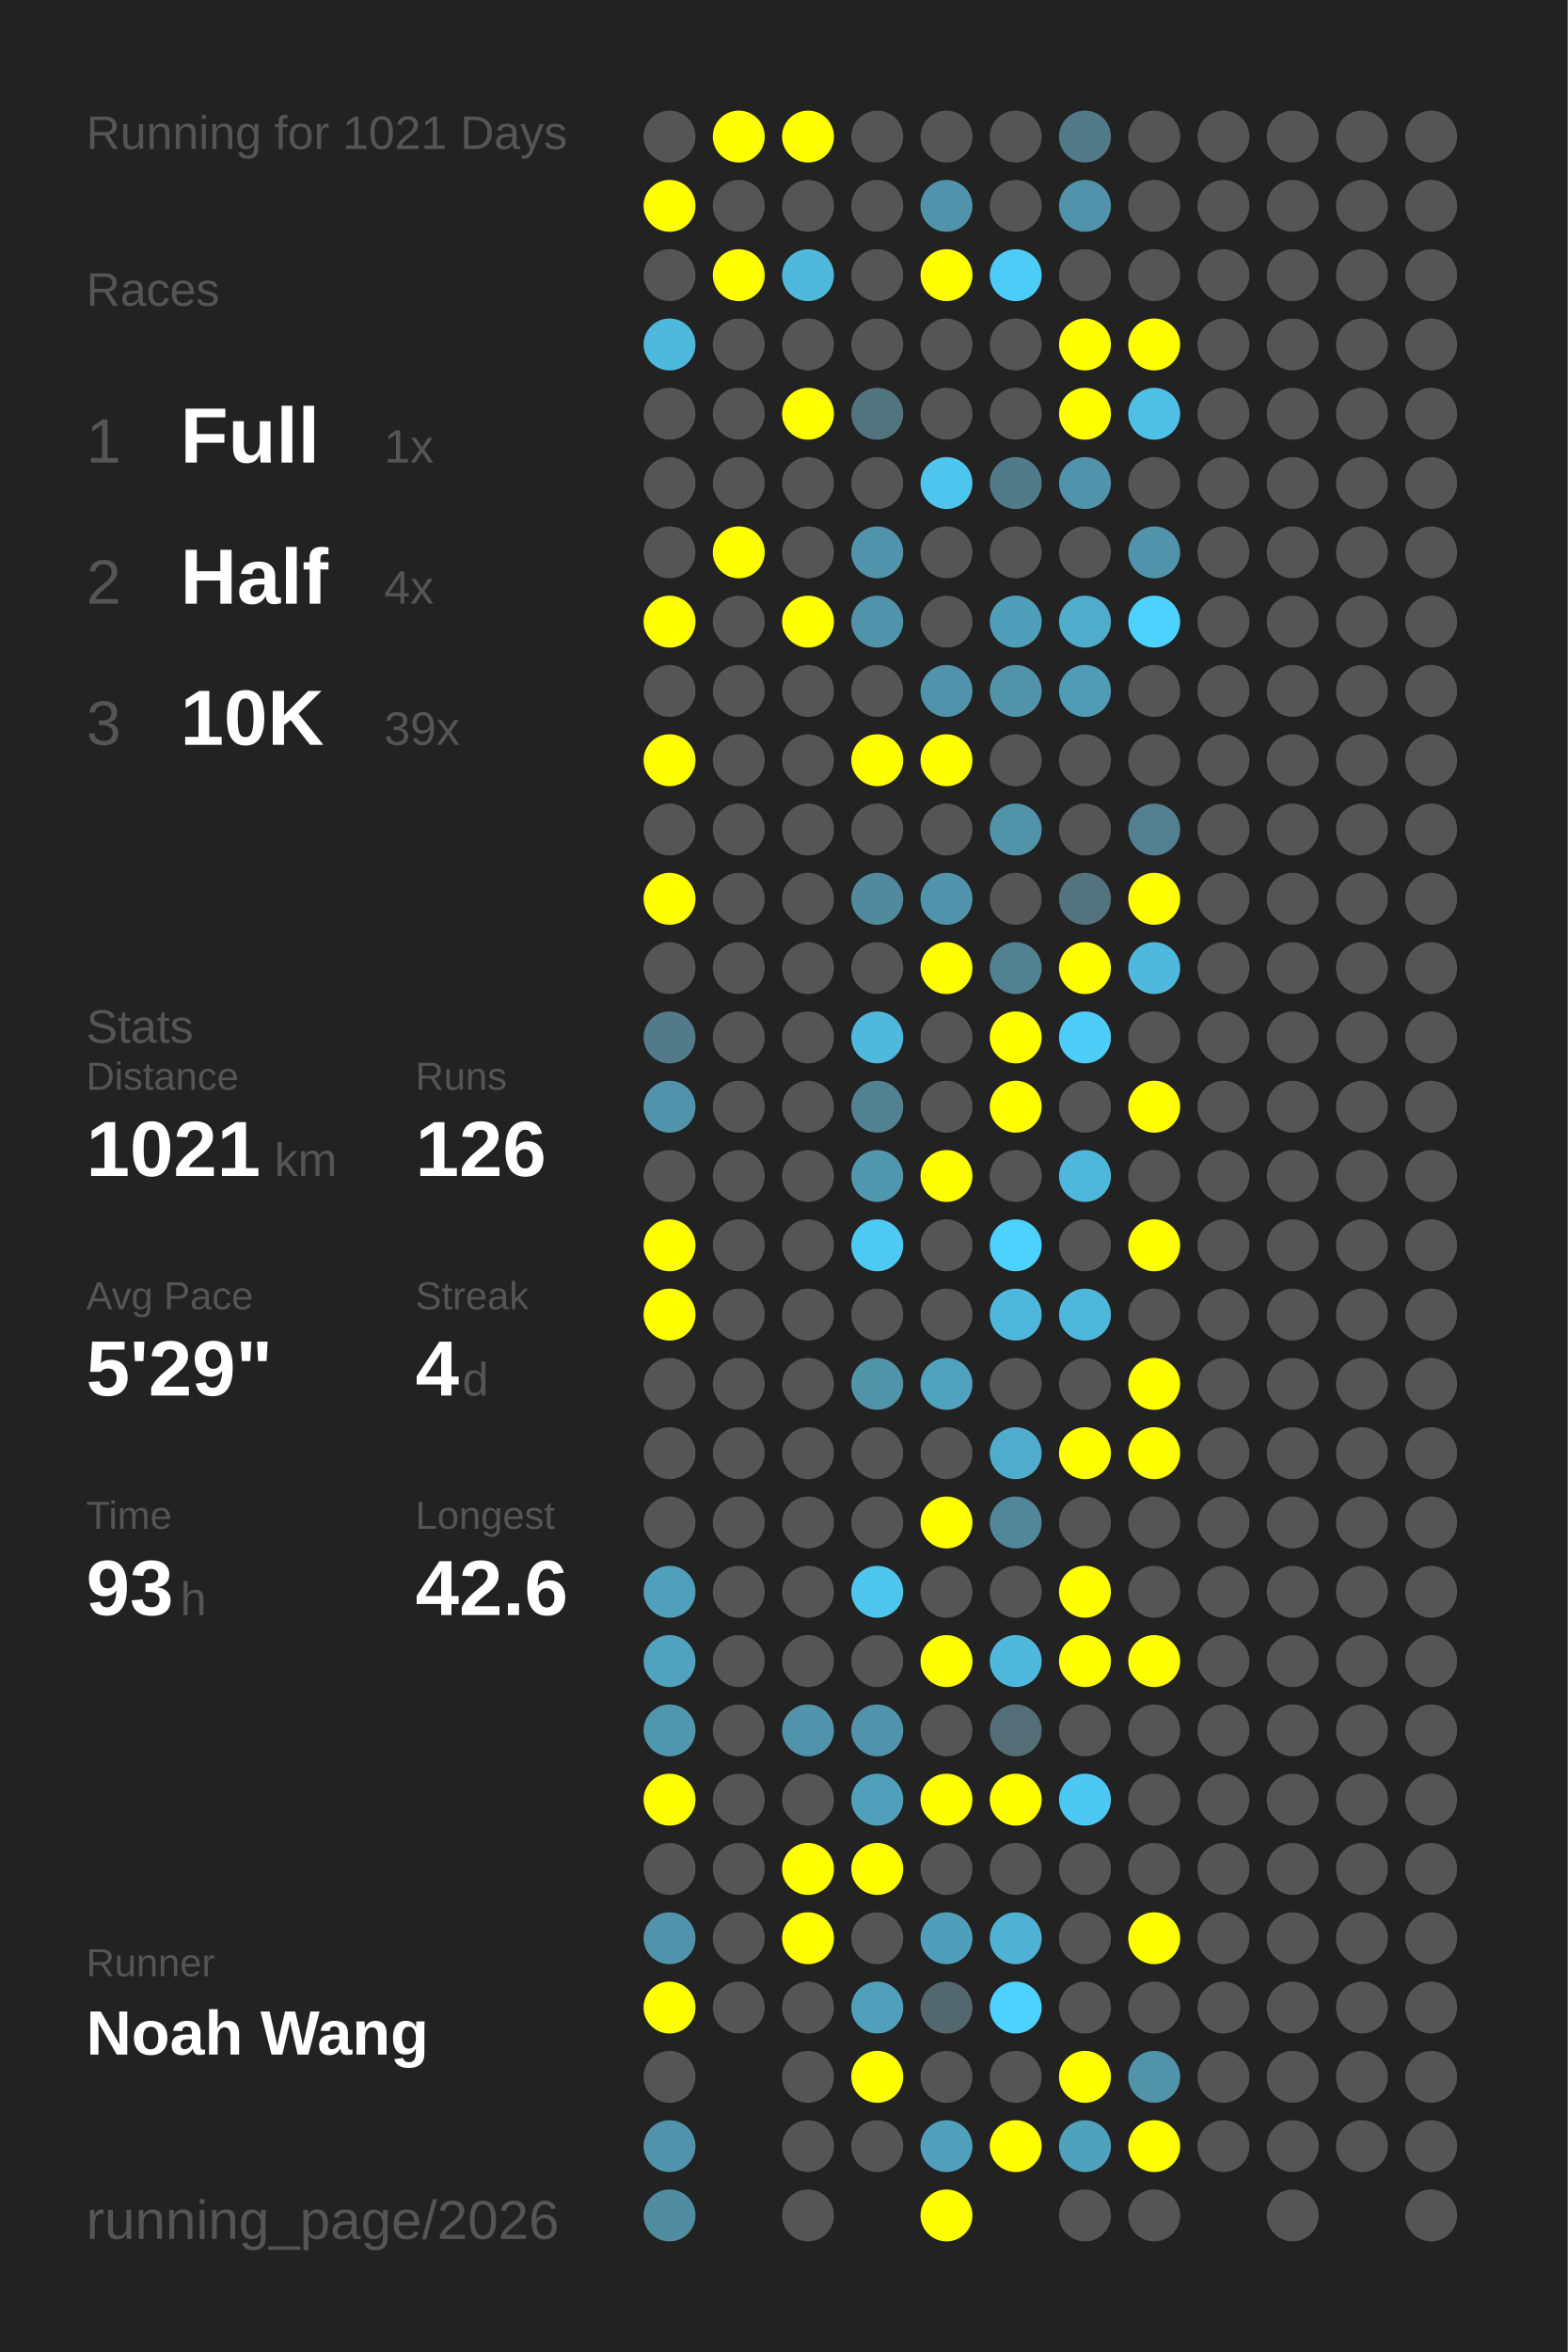
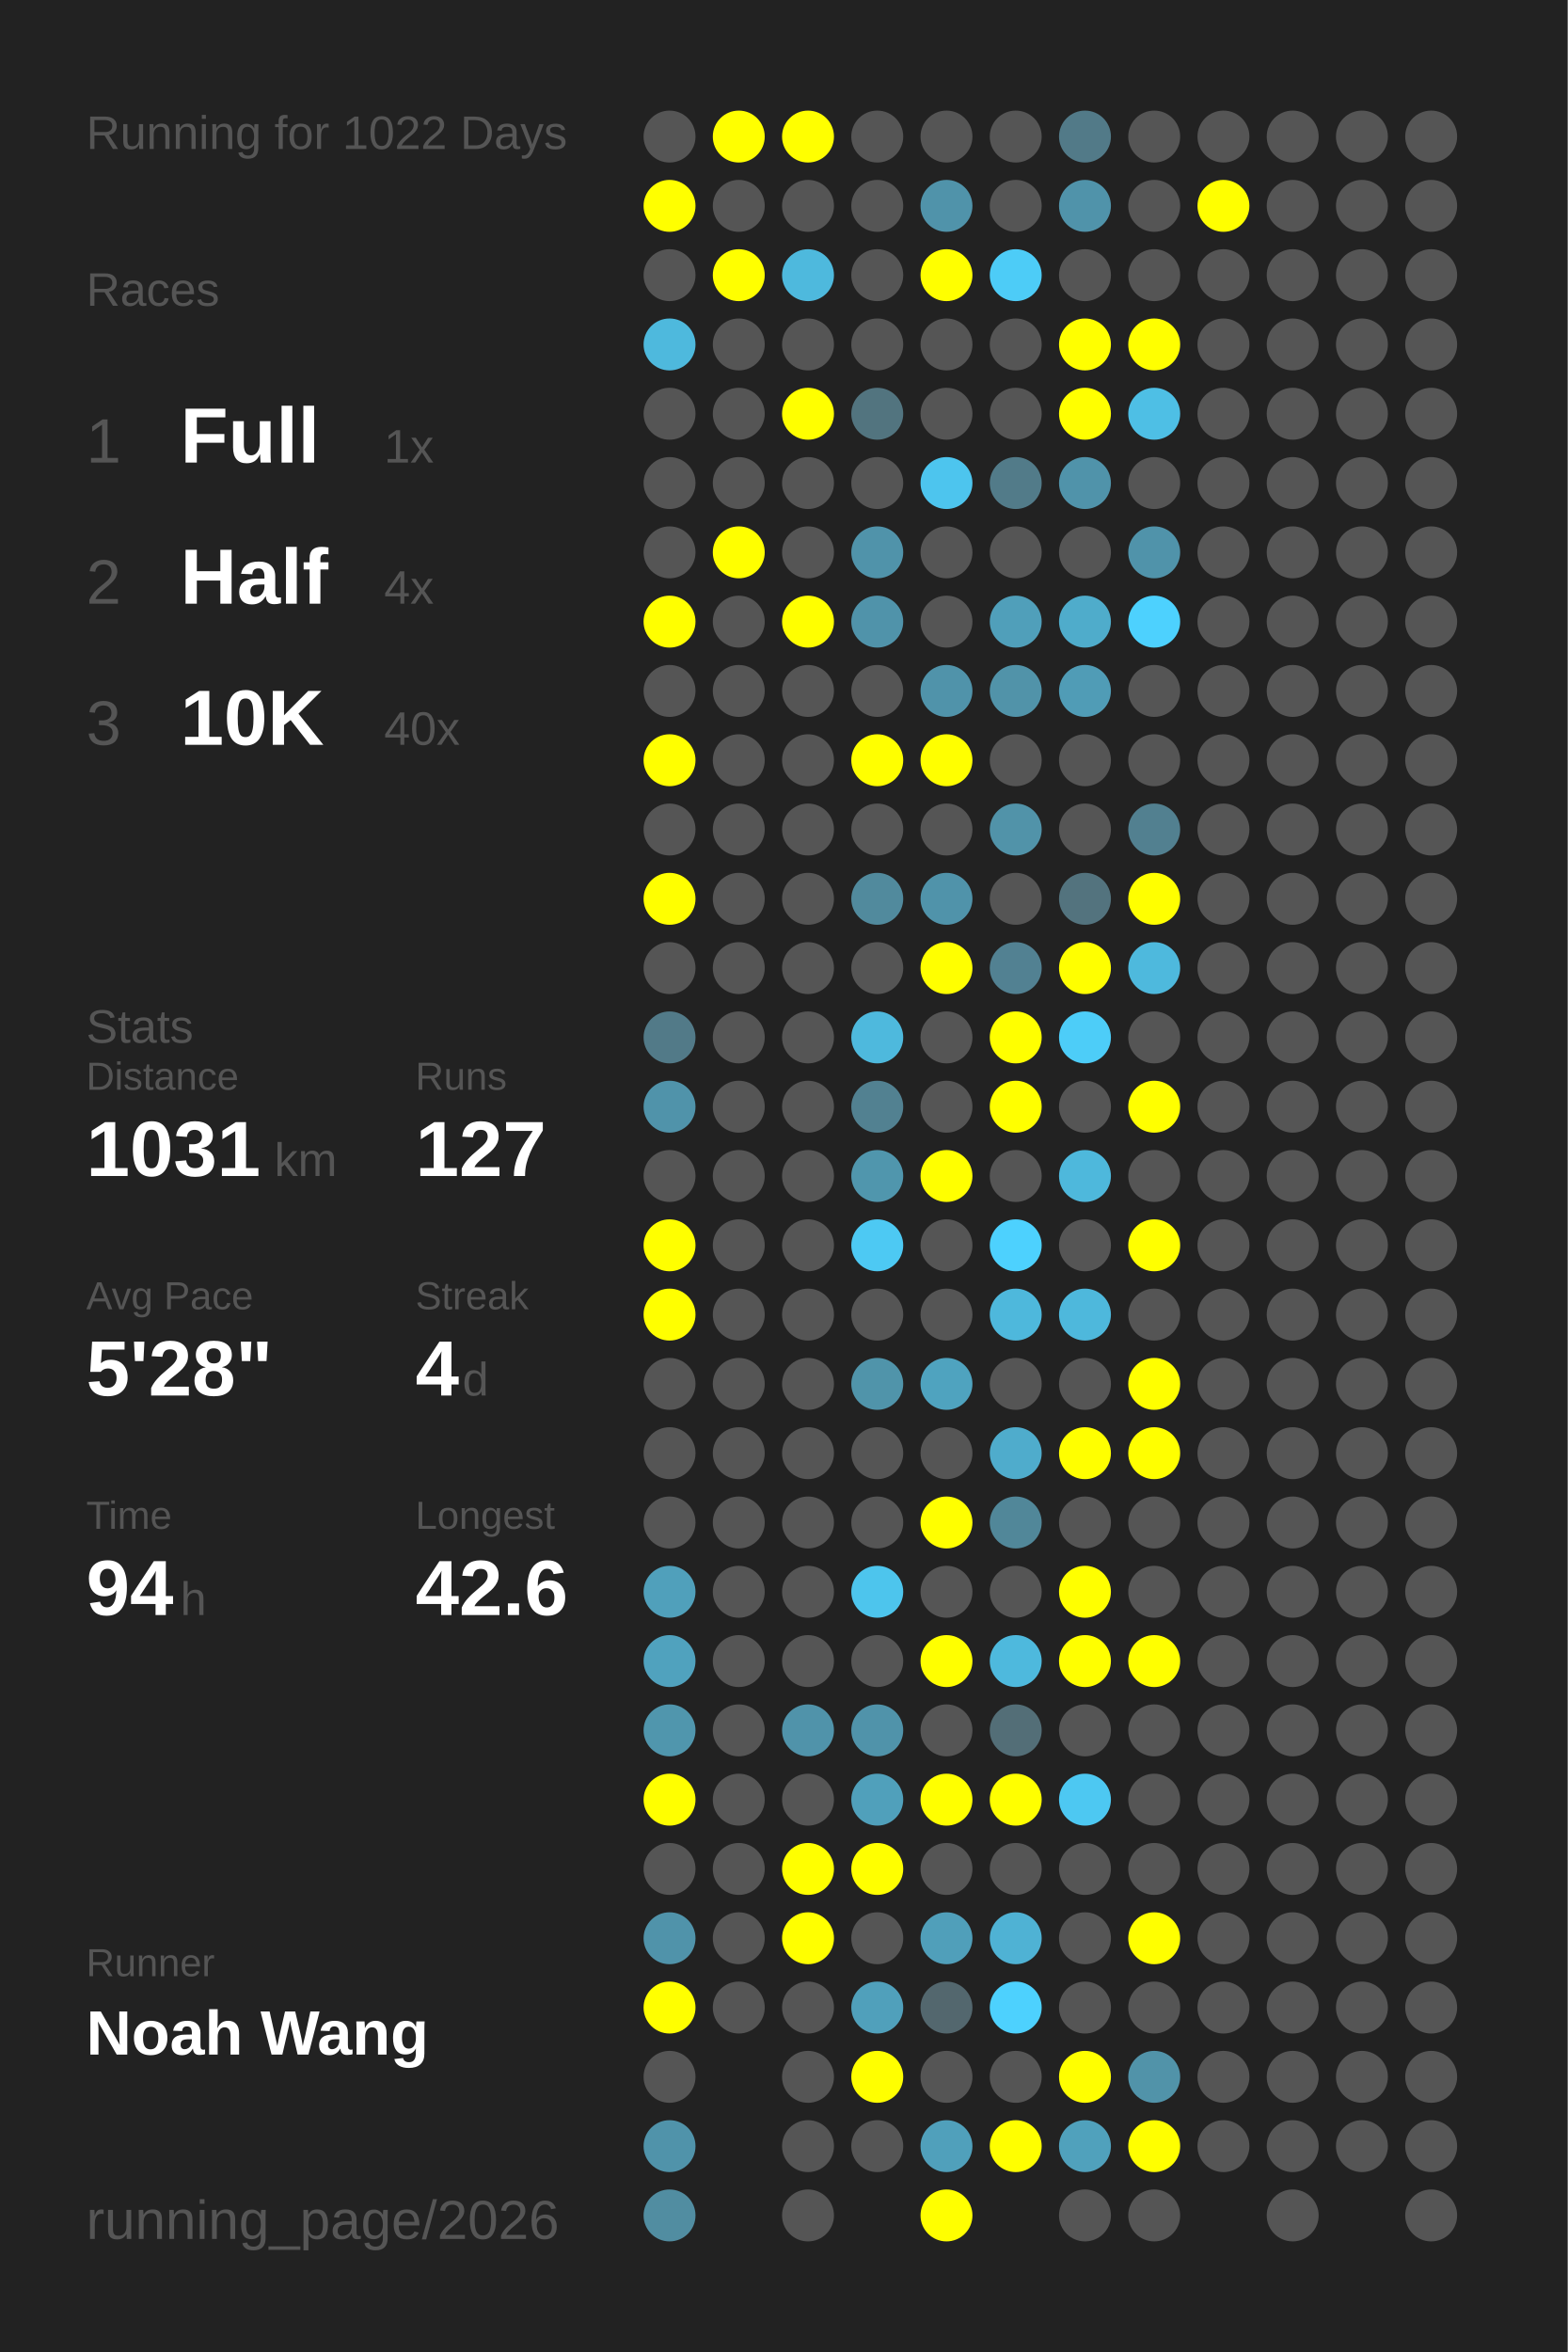
<svg xmlns="http://www.w3.org/2000/svg" baseProfile="full" height="300mm" version="1.1" viewBox="0,0,200,300" width="200mm">
  <defs />
  <rect fill="#222222" height="300" width="200" x="0" y="0" />
-   <text fill="#555555" style="font-size:6px; font-family:Arial;" x="11" y="19">Running for 1021 Days</text>
+   <text fill="#555555" style="font-size:6px; font-family:Arial;" x="11" y="19">Running for 1022 Days</text>
  <text fill="#555555" style="font-size:6px; font-family:Arial;" x="11" y="39">Races</text>
  <text fill="#555555" style="font-size:8px; font-family:Arial;" x="11" y="59">1</text>
  <text fill="#FFFFFF" style="font-size:10px; font-family:Arial; font-weight:bold;" x="23" y="59">Full</text>
  <text fill="#555555" style="font-size:6px; font-family:Arial;" x="49" y="59">1x</text>
  <text fill="#555555" style="font-size:8px; font-family:Arial;" x="11" y="77">2</text>
  <text fill="#FFFFFF" style="font-size:10px; font-family:Arial; font-weight:bold;" x="23" y="77">Half</text>
  <text fill="#555555" style="font-size:6px; font-family:Arial;" x="49" y="77">4x</text>
  <text fill="#555555" style="font-size:8px; font-family:Arial;" x="11" y="95">3</text>
  <text fill="#FFFFFF" style="font-size:10px; font-family:Arial; font-weight:bold;" x="23" y="95">10K</text>
-   <text fill="#555555" style="font-size:6px; font-family:Arial;" x="49" y="95">39x</text>
+   <text fill="#555555" style="font-size:6px; font-family:Arial;" x="49" y="95">40x</text>
  <text fill="#555555" style="font-size:6px; font-family:Arial;" x="11" y="133">Stats</text>
  <text fill="#555555" style="font-size:5px; font-family:Arial;" x="11" y="139">Distance</text>
-   <text fill="#FFFFFF" style="font-size:10px; font-family:Arial; font-weight:bold;" x="11" y="150">1021</text>
+   <text fill="#FFFFFF" style="font-size:10px; font-family:Arial; font-weight:bold;" x="11" y="150">1031</text>
  <text fill="#555555" style="font-size:6px; font-family:Arial;" x="35" y="150">km</text>
  <text fill="#555555" style="font-size:5px; font-family:Arial;" x="53" y="139">Runs</text>
-   <text fill="#FFFFFF" style="font-size:10px; font-family:Arial; font-weight:bold;" x="53" y="150">126</text>
+   <text fill="#FFFFFF" style="font-size:10px; font-family:Arial; font-weight:bold;" x="53" y="150">127</text>
  <text fill="#555555" style="font-size:5px; font-family:Arial;" x="11" y="167">Avg Pace</text>
-   <text fill="#FFFFFF" style="font-size:10px; font-family:Arial; font-weight:bold;" x="11" y="178">5'29"</text>
+   <text fill="#FFFFFF" style="font-size:10px; font-family:Arial; font-weight:bold;" x="11" y="178">5'28"</text>
  <text fill="#555555" style="font-size:5px; font-family:Arial;" x="53" y="167">Streak</text>
  <text fill="#FFFFFF" style="font-size:10px; font-family:Arial; font-weight:bold;" x="53" y="178">4</text>
  <text fill="#555555" style="font-size:6px; font-family:Arial;" x="59" y="178">d</text>
  <text fill="#555555" style="font-size:5px; font-family:Arial;" x="11" y="195">Time</text>
-   <text fill="#FFFFFF" style="font-size:10px; font-family:Arial; font-weight:bold;" x="11" y="206">93</text>
+   <text fill="#FFFFFF" style="font-size:10px; font-family:Arial; font-weight:bold;" x="11" y="206">94</text>
  <text fill="#555555" style="font-size:6px; font-family:Arial;" x="23" y="206">h</text>
  <text fill="#555555" style="font-size:5px; font-family:Arial;" x="53" y="195">Longest</text>
  <text fill="#FFFFFF" style="font-size:10px; font-family:Arial; font-weight:bold;" x="53" y="206">42.6</text>
  <text fill="#555555" style="font-size:5px; font-family:Arial;" x="11" y="252.065">Runner</text>
  <text fill="#FFFFFF" style="font-size:8px; font-family:Arial; font-weight:bold;" x="11" y="262.065">Noah Wang</text>
  <text fill="#555555" style="font-size:7px; font-family:Arial;" x="11" y="285.581">running_page/2026</text>
  <circle cx="85.417" cy="17.419" fill="#555555" r="3.312" />
  <circle cx="85.417" cy="26.258" fill="#FFFF00" r="3.312" />
  <circle cx="85.417" cy="35.097" fill="#555555" r="3.312" />
  <circle cx="85.417" cy="43.935" fill="#4eb9dd" r="3.312" />
  <circle cx="85.417" cy="52.774" fill="#555555" r="3.312" />
  <circle cx="85.417" cy="61.613" fill="#555555" r="3.312" />
  <circle cx="85.417" cy="70.452" fill="#555555" r="3.312" />
  <circle cx="85.417" cy="79.29" fill="#FFFF00" r="3.312" />
  <circle cx="85.417" cy="88.129" fill="#555555" r="3.312" />
  <circle cx="85.417" cy="96.968" fill="#FFFF00" r="3.312" />
  <circle cx="85.417" cy="105.806" fill="#555555" r="3.312" />
  <circle cx="85.417" cy="114.645" fill="#FFFF00" r="3.312" />
  <circle cx="85.417" cy="123.484" fill="#555555" r="3.312" />
  <circle cx="85.417" cy="132.323" fill="#527a88" r="3.312" />
  <circle cx="85.417" cy="141.161" fill="#5093aa" r="3.312" />
  <circle cx="85.417" cy="150" fill="#555555" r="3.312" />
  <circle cx="85.417" cy="158.839" fill="#FFFF00" r="3.312" />
  <circle cx="85.417" cy="167.677" fill="#FFFF00" r="3.312" />
  <circle cx="85.417" cy="176.516" fill="#555555" r="3.312" />
  <circle cx="85.417" cy="185.355" fill="#555555" r="3.312" />
  <circle cx="85.417" cy="194.194" fill="#555555" r="3.312" />
  <circle cx="85.417" cy="203.032" fill="#50a0bb" r="3.312" />
  <circle cx="85.417" cy="211.871" fill="#50a2be" r="3.312" />
  <circle cx="85.417" cy="220.71" fill="#5096ad" r="3.312" />
  <circle cx="85.417" cy="229.548" fill="#FFFF00" r="3.312" />
  <circle cx="85.417" cy="238.387" fill="#555555" r="3.312" />
  <circle cx="85.417" cy="247.226" fill="#5093aa" r="3.312" />
  <circle cx="85.417" cy="256.065" fill="#FFFF00" r="3.312" />
  <circle cx="85.417" cy="264.903" fill="#555555" r="3.312" />
  <circle cx="85.417" cy="273.742" fill="#5093aa" r="3.312" />
  <circle cx="85.417" cy="282.581" fill="#518da1" r="3.312" />
  <circle cx="94.25" cy="17.419" fill="#FFFF00" r="3.312" />
  <circle cx="94.25" cy="26.258" fill="#555555" r="3.312" />
  <circle cx="94.25" cy="35.097" fill="#FFFF00" r="3.312" />
  <circle cx="94.25" cy="43.935" fill="#555555" r="3.312" />
  <circle cx="94.25" cy="52.774" fill="#555555" r="3.312" />
  <circle cx="94.25" cy="61.613" fill="#555555" r="3.312" />
  <circle cx="94.25" cy="70.452" fill="#FFFF00" r="3.312" />
  <circle cx="94.25" cy="79.29" fill="#555555" r="3.312" />
  <circle cx="94.25" cy="88.129" fill="#555555" r="3.312" />
  <circle cx="94.25" cy="96.968" fill="#555555" r="3.312" />
  <circle cx="94.25" cy="105.806" fill="#555555" r="3.312" />
  <circle cx="94.25" cy="114.645" fill="#555555" r="3.312" />
  <circle cx="94.25" cy="123.484" fill="#555555" r="3.312" />
  <circle cx="94.25" cy="132.323" fill="#555555" r="3.312" />
  <circle cx="94.25" cy="141.161" fill="#555555" r="3.312" />
  <circle cx="94.25" cy="150" fill="#555555" r="3.312" />
  <circle cx="94.25" cy="158.839" fill="#555555" r="3.312" />
  <circle cx="94.25" cy="167.677" fill="#555555" r="3.312" />
  <circle cx="94.25" cy="176.516" fill="#555555" r="3.312" />
  <circle cx="94.25" cy="185.355" fill="#555555" r="3.312" />
  <circle cx="94.25" cy="194.194" fill="#555555" r="3.312" />
  <circle cx="94.25" cy="203.032" fill="#555555" r="3.312" />
  <circle cx="94.25" cy="211.871" fill="#555555" r="3.312" />
  <circle cx="94.25" cy="220.71" fill="#555555" r="3.312" />
  <circle cx="94.25" cy="229.548" fill="#555555" r="3.312" />
  <circle cx="94.25" cy="238.387" fill="#555555" r="3.312" />
  <circle cx="94.25" cy="247.226" fill="#555555" r="3.312" />
  <circle cx="94.25" cy="256.065" fill="#555555" r="3.312" />
  <circle cx="103.083" cy="17.419" fill="#FFFF00" r="3.312" />
  <circle cx="103.083" cy="26.258" fill="#555555" r="3.312" />
  <circle cx="103.083" cy="35.097" fill="#4eb9dd" r="3.312" />
  <circle cx="103.083" cy="43.935" fill="#555555" r="3.312" />
  <circle cx="103.083" cy="52.774" fill="#FFFF00" r="3.312" />
  <circle cx="103.083" cy="61.613" fill="#555555" r="3.312" />
  <circle cx="103.083" cy="70.452" fill="#555555" r="3.312" />
  <circle cx="103.083" cy="79.29" fill="#FFFF00" r="3.312" />
  <circle cx="103.083" cy="88.129" fill="#555555" r="3.312" />
  <circle cx="103.083" cy="96.968" fill="#555555" r="3.312" />
  <circle cx="103.083" cy="105.806" fill="#555555" r="3.312" />
  <circle cx="103.083" cy="114.645" fill="#555555" r="3.312" />
  <circle cx="103.083" cy="123.484" fill="#555555" r="3.312" />
  <circle cx="103.083" cy="132.323" fill="#555555" r="3.312" />
  <circle cx="103.083" cy="141.161" fill="#555555" r="3.312" />
  <circle cx="103.083" cy="150" fill="#555555" r="3.312" />
  <circle cx="103.083" cy="158.839" fill="#555555" r="3.312" />
  <circle cx="103.083" cy="167.677" fill="#555555" r="3.312" />
  <circle cx="103.083" cy="176.516" fill="#555555" r="3.312" />
  <circle cx="103.083" cy="185.355" fill="#555555" r="3.312" />
  <circle cx="103.083" cy="194.194" fill="#555555" r="3.312" />
  <circle cx="103.083" cy="203.032" fill="#555555" r="3.312" />
  <circle cx="103.083" cy="211.871" fill="#555555" r="3.312" />
  <circle cx="103.083" cy="220.71" fill="#5093aa" r="3.312" />
  <circle cx="103.083" cy="229.548" fill="#555555" r="3.312" />
  <circle cx="103.083" cy="238.387" fill="#FFFF00" r="3.312" />
  <circle cx="103.083" cy="247.226" fill="#FFFF00" r="3.312" />
  <circle cx="103.083" cy="256.065" fill="#555555" r="3.312" />
  <circle cx="103.083" cy="264.903" fill="#555555" r="3.312" />
  <circle cx="103.083" cy="273.742" fill="#555555" r="3.312" />
  <circle cx="103.083" cy="282.581" fill="#555555" r="3.312" />
  <circle cx="111.917" cy="17.419" fill="#555555" r="3.312" />
  <circle cx="111.917" cy="26.258" fill="#555555" r="3.312" />
  <circle cx="111.917" cy="35.097" fill="#555555" r="3.312" />
  <circle cx="111.917" cy="43.935" fill="#555555" r="3.312" />
  <circle cx="111.917" cy="52.774" fill="#52747f" r="3.312" />
  <circle cx="111.917" cy="61.613" fill="#555555" r="3.312" />
  <circle cx="111.917" cy="70.452" fill="#5093aa" r="3.312" />
  <circle cx="111.917" cy="79.29" fill="#5093aa" r="3.312" />
  <circle cx="111.917" cy="88.129" fill="#555555" r="3.312" />
  <circle cx="111.917" cy="96.968" fill="#FFFF00" r="3.312" />
  <circle cx="111.917" cy="105.806" fill="#555555" r="3.312" />
  <circle cx="111.917" cy="114.645" fill="#518a9d" r="3.312" />
  <circle cx="111.917" cy="123.484" fill="#555555" r="3.312" />
  <circle cx="111.917" cy="132.323" fill="#4eb9dd" r="3.312" />
  <circle cx="111.917" cy="141.161" fill="#528191" r="3.312" />
  <circle cx="111.917" cy="150" fill="#5096ad" r="3.312" />
  <circle cx="111.917" cy="158.839" fill="#4dc9f3" r="3.312" />
  <circle cx="111.917" cy="167.677" fill="#555555" r="3.312" />
  <circle cx="111.917" cy="176.516" fill="#5094aa" r="3.312" />
  <circle cx="111.917" cy="185.355" fill="#555555" r="3.312" />
  <circle cx="111.917" cy="194.194" fill="#555555" r="3.312" />
  <circle cx="111.917" cy="203.032" fill="#4dc5ed" r="3.312" />
  <circle cx="111.917" cy="211.871" fill="#555555" r="3.312" />
  <circle cx="111.917" cy="220.71" fill="#5093aa" r="3.312" />
  <circle cx="111.917" cy="229.548" fill="#50a0bb" r="3.312" />
  <circle cx="111.917" cy="238.387" fill="#FFFF00" r="3.312" />
  <circle cx="111.917" cy="247.226" fill="#555555" r="3.312" />
  <circle cx="111.917" cy="256.065" fill="#50a0bb" r="3.312" />
  <circle cx="111.917" cy="264.903" fill="#FFFF00" r="3.312" />
  <circle cx="111.917" cy="273.742" fill="#555555" r="3.312" />
  <circle cx="120.75" cy="17.419" fill="#555555" r="3.312" />
  <circle cx="120.75" cy="26.258" fill="#5093aa" r="3.312" />
  <circle cx="120.75" cy="35.097" fill="#FFFF00" r="3.312" />
  <circle cx="120.75" cy="43.935" fill="#555555" r="3.312" />
  <circle cx="120.75" cy="52.774" fill="#555555" r="3.312" />
  <circle cx="120.75" cy="61.613" fill="#4dc5ee" r="3.312" />
  <circle cx="120.75" cy="70.452" fill="#555555" r="3.312" />
  <circle cx="120.75" cy="79.29" fill="#555555" r="3.312" />
  <circle cx="120.75" cy="88.129" fill="#5093aa" r="3.312" />
  <circle cx="120.75" cy="96.968" fill="#FFFF00" r="3.312" />
  <circle cx="120.75" cy="105.806" fill="#555555" r="3.312" />
  <circle cx="120.75" cy="114.645" fill="#5093aa" r="3.312" />
  <circle cx="120.75" cy="123.484" fill="#FFFF00" r="3.312" />
  <circle cx="120.75" cy="132.323" fill="#555555" r="3.312" />
  <circle cx="120.75" cy="141.161" fill="#555555" r="3.312" />
  <circle cx="120.75" cy="150" fill="#FFFF00" r="3.312" />
  <circle cx="120.75" cy="158.839" fill="#555555" r="3.312" />
  <circle cx="120.75" cy="167.677" fill="#555555" r="3.312" />
  <circle cx="120.75" cy="176.516" fill="#4fa3bf" r="3.312" />
  <circle cx="120.75" cy="185.355" fill="#555555" r="3.312" />
  <circle cx="120.75" cy="194.194" fill="#FFFF00" r="3.312" />
  <circle cx="120.75" cy="203.032" fill="#555555" r="3.312" />
  <circle cx="120.75" cy="211.871" fill="#FFFF00" r="3.312" />
  <circle cx="120.75" cy="220.71" fill="#555555" r="3.312" />
  <circle cx="120.75" cy="229.548" fill="#FFFF00" r="3.312" />
  <circle cx="120.75" cy="238.387" fill="#555555" r="3.312" />
  <circle cx="120.75" cy="247.226" fill="#509fba" r="3.312" />
  <circle cx="120.75" cy="256.065" fill="#53676e" r="3.312" />
  <circle cx="120.75" cy="264.903" fill="#555555" r="3.312" />
  <circle cx="120.75" cy="273.742" fill="#50a0bb" r="3.312" />
  <circle cx="120.75" cy="282.581" fill="#FFFF00" r="3.312" />
  <circle cx="129.583" cy="17.419" fill="#555555" r="3.312" />
  <circle cx="129.583" cy="26.258" fill="#555555" r="3.312" />
  <circle cx="129.583" cy="35.097" fill="#4dccf7" r="3.312" />
  <circle cx="129.583" cy="43.935" fill="#555555" r="3.312" />
  <circle cx="129.583" cy="52.774" fill="#555555" r="3.312" />
  <circle cx="129.583" cy="61.613" fill="#527b89" r="3.312" />
  <circle cx="129.583" cy="70.452" fill="#555555" r="3.312" />
  <circle cx="129.583" cy="79.29" fill="#509fba" r="3.312" />
  <circle cx="129.583" cy="88.129" fill="#5193a9" r="3.312" />
  <circle cx="129.583" cy="96.968" fill="#555555" r="3.312" />
  <circle cx="129.583" cy="105.806" fill="#5193a9" r="3.312" />
  <circle cx="129.583" cy="114.645" fill="#555555" r="3.312" />
  <circle cx="129.583" cy="123.484" fill="#528192" r="3.312" />
  <circle cx="129.583" cy="132.323" fill="#FFFF00" r="3.312" />
  <circle cx="129.583" cy="141.161" fill="#FFFF00" r="3.312" />
  <circle cx="129.583" cy="150" fill="#555555" r="3.312" />
  <circle cx="129.583" cy="158.839" fill="#4dd1fe" r="3.312" />
  <circle cx="129.583" cy="167.677" fill="#4eb8dc" r="3.312" />
  <circle cx="129.583" cy="176.516" fill="#555555" r="3.312" />
  <circle cx="129.583" cy="185.355" fill="#4faccc" r="3.312" />
  <circle cx="129.583" cy="194.194" fill="#518799" r="3.312" />
  <circle cx="129.583" cy="203.032" fill="#555555" r="3.312" />
  <circle cx="129.583" cy="211.871" fill="#4eb9dd" r="3.312" />
  <circle cx="129.583" cy="220.71" fill="#536e77" r="3.312" />
  <circle cx="129.583" cy="229.548" fill="#FFFF00" r="3.312" />
  <circle cx="129.583" cy="238.387" fill="#555555" r="3.312" />
  <circle cx="129.583" cy="247.226" fill="#4fb2d4" r="3.312" />
  <circle cx="129.583" cy="256.065" fill="#4dd1fe" r="3.312" />
  <circle cx="129.583" cy="264.903" fill="#555555" r="3.312" />
  <circle cx="129.583" cy="273.742" fill="#FFFF00" r="3.312" />
  <circle cx="138.417" cy="17.419" fill="#527a88" r="3.312" />
  <circle cx="138.417" cy="26.258" fill="#5093aa" r="3.312" />
  <circle cx="138.417" cy="35.097" fill="#555555" r="3.312" />
  <circle cx="138.417" cy="43.935" fill="#FFFF00" r="3.312" />
  <circle cx="138.417" cy="52.774" fill="#FFFF00" r="3.312" />
  <circle cx="138.417" cy="61.613" fill="#5093aa" r="3.312" />
  <circle cx="138.417" cy="70.452" fill="#555555" r="3.312" />
  <circle cx="138.417" cy="79.29" fill="#4faccb" r="3.312" />
  <circle cx="138.417" cy="88.129" fill="#509cb6" r="3.312" />
  <circle cx="138.417" cy="96.968" fill="#555555" r="3.312" />
  <circle cx="138.417" cy="105.806" fill="#555555" r="3.312" />
  <circle cx="138.417" cy="114.645" fill="#53737e" r="3.312" />
  <circle cx="138.417" cy="123.484" fill="#FFFF00" r="3.312" />
  <circle cx="138.417" cy="132.323" fill="#4dcdf8" r="3.312" />
  <circle cx="138.417" cy="141.161" fill="#555555" r="3.312" />
  <circle cx="138.417" cy="150" fill="#4eb8dc" r="3.312" />
  <circle cx="138.417" cy="158.839" fill="#555555" r="3.312" />
  <circle cx="138.417" cy="167.677" fill="#4eb8dc" r="3.312" />
  <circle cx="138.417" cy="176.516" fill="#555555" r="3.312" />
  <circle cx="138.417" cy="185.355" fill="#FFFF00" r="3.312" />
  <circle cx="138.417" cy="194.194" fill="#555555" r="3.312" />
  <circle cx="138.417" cy="203.032" fill="#FFFF00" r="3.312" />
  <circle cx="138.417" cy="211.871" fill="#FFFF00" r="3.312" />
  <circle cx="138.417" cy="220.71" fill="#555555" r="3.312" />
  <circle cx="138.417" cy="229.548" fill="#4dc8f2" r="3.312" />
  <circle cx="138.417" cy="238.387" fill="#555555" r="3.312" />
  <circle cx="138.417" cy="247.226" fill="#555555" r="3.312" />
  <circle cx="138.417" cy="256.065" fill="#555555" r="3.312" />
  <circle cx="138.417" cy="264.903" fill="#FFFF00" r="3.312" />
  <circle cx="138.417" cy="273.742" fill="#50a1bc" r="3.312" />
  <circle cx="138.417" cy="282.581" fill="#555555" r="3.312" />
  <circle cx="147.25" cy="17.419" fill="#555555" r="3.312" />
  <circle cx="147.25" cy="26.258" fill="#555555" r="3.312" />
  <circle cx="147.25" cy="35.097" fill="#555555" r="3.312" />
  <circle cx="147.25" cy="43.935" fill="#FFFF00" r="3.312" />
  <circle cx="147.25" cy="52.774" fill="#4ebfe5" r="3.312" />
  <circle cx="147.25" cy="61.613" fill="#555555" r="3.312" />
  <circle cx="147.25" cy="70.452" fill="#5093aa" r="3.312" />
  <circle cx="147.25" cy="79.29" fill="#4dd1fe" r="3.312" />
  <circle cx="147.25" cy="88.129" fill="#555555" r="3.312" />
  <circle cx="147.25" cy="96.968" fill="#555555" r="3.312" />
  <circle cx="147.25" cy="105.806" fill="#528090" r="3.312" />
  <circle cx="147.25" cy="114.645" fill="#FFFF00" r="3.312" />
  <circle cx="147.25" cy="123.484" fill="#4eb9dd" r="3.312" />
  <circle cx="147.25" cy="132.323" fill="#555555" r="3.312" />
  <circle cx="147.25" cy="141.161" fill="#FFFF00" r="3.312" />
  <circle cx="147.25" cy="150" fill="#555555" r="3.312" />
  <circle cx="147.25" cy="158.839" fill="#FFFF00" r="3.312" />
  <circle cx="147.25" cy="167.677" fill="#555555" r="3.312" />
  <circle cx="147.25" cy="176.516" fill="#FFFF00" r="3.312" />
  <circle cx="147.25" cy="185.355" fill="#FFFF00" r="3.312" />
  <circle cx="147.25" cy="194.194" fill="#555555" r="3.312" />
  <circle cx="147.25" cy="203.032" fill="#555555" r="3.312" />
  <circle cx="147.25" cy="211.871" fill="#FFFF00" r="3.312" />
  <circle cx="147.25" cy="220.71" fill="#555555" r="3.312" />
  <circle cx="147.25" cy="229.548" fill="#555555" r="3.312" />
  <circle cx="147.25" cy="238.387" fill="#555555" r="3.312" />
  <circle cx="147.25" cy="247.226" fill="#FFFF00" r="3.312" />
  <circle cx="147.25" cy="256.065" fill="#555555" r="3.312" />
  <circle cx="147.25" cy="264.903" fill="#5193a9" r="3.312" />
  <circle cx="147.25" cy="273.742" fill="#FFFF00" r="3.312" />
  <circle cx="147.25" cy="282.581" fill="#555555" r="3.312" />
  <circle cx="156.083" cy="17.419" fill="#555555" r="3.312" />
-   <circle cx="156.083" cy="26.258" fill="#555555" r="3.312" />
+   <circle cx="156.083" cy="26.258" fill="#FFFF00" r="3.312" />
  <circle cx="156.083" cy="35.097" fill="#555555" r="3.312" />
  <circle cx="156.083" cy="43.935" fill="#555555" r="3.312" />
  <circle cx="156.083" cy="52.774" fill="#555555" r="3.312" />
  <circle cx="156.083" cy="61.613" fill="#555555" r="3.312" />
  <circle cx="156.083" cy="70.452" fill="#555555" r="3.312" />
  <circle cx="156.083" cy="79.29" fill="#555555" r="3.312" />
  <circle cx="156.083" cy="88.129" fill="#555555" r="3.312" />
  <circle cx="156.083" cy="96.968" fill="#555555" r="3.312" />
  <circle cx="156.083" cy="105.806" fill="#555555" r="3.312" />
  <circle cx="156.083" cy="114.645" fill="#555555" r="3.312" />
  <circle cx="156.083" cy="123.484" fill="#555555" r="3.312" />
  <circle cx="156.083" cy="132.323" fill="#555555" r="3.312" />
  <circle cx="156.083" cy="141.161" fill="#555555" r="3.312" />
  <circle cx="156.083" cy="150" fill="#555555" r="3.312" />
  <circle cx="156.083" cy="158.839" fill="#555555" r="3.312" />
  <circle cx="156.083" cy="167.677" fill="#555555" r="3.312" />
  <circle cx="156.083" cy="176.516" fill="#555555" r="3.312" />
  <circle cx="156.083" cy="185.355" fill="#555555" r="3.312" />
  <circle cx="156.083" cy="194.194" fill="#555555" r="3.312" />
  <circle cx="156.083" cy="203.032" fill="#555555" r="3.312" />
  <circle cx="156.083" cy="211.871" fill="#555555" r="3.312" />
  <circle cx="156.083" cy="220.71" fill="#555555" r="3.312" />
  <circle cx="156.083" cy="229.548" fill="#555555" r="3.312" />
  <circle cx="156.083" cy="238.387" fill="#555555" r="3.312" />
  <circle cx="156.083" cy="247.226" fill="#555555" r="3.312" />
  <circle cx="156.083" cy="256.065" fill="#555555" r="3.312" />
  <circle cx="156.083" cy="264.903" fill="#555555" r="3.312" />
  <circle cx="156.083" cy="273.742" fill="#555555" r="3.312" />
  <circle cx="164.917" cy="17.419" fill="#555555" r="3.312" />
  <circle cx="164.917" cy="26.258" fill="#555555" r="3.312" />
  <circle cx="164.917" cy="35.097" fill="#555555" r="3.312" />
  <circle cx="164.917" cy="43.935" fill="#555555" r="3.312" />
  <circle cx="164.917" cy="52.774" fill="#555555" r="3.312" />
  <circle cx="164.917" cy="61.613" fill="#555555" r="3.312" />
  <circle cx="164.917" cy="70.452" fill="#555555" r="3.312" />
  <circle cx="164.917" cy="79.29" fill="#555555" r="3.312" />
  <circle cx="164.917" cy="88.129" fill="#555555" r="3.312" />
  <circle cx="164.917" cy="96.968" fill="#555555" r="3.312" />
  <circle cx="164.917" cy="105.806" fill="#555555" r="3.312" />
  <circle cx="164.917" cy="114.645" fill="#555555" r="3.312" />
  <circle cx="164.917" cy="123.484" fill="#555555" r="3.312" />
  <circle cx="164.917" cy="132.323" fill="#555555" r="3.312" />
  <circle cx="164.917" cy="141.161" fill="#555555" r="3.312" />
  <circle cx="164.917" cy="150" fill="#555555" r="3.312" />
  <circle cx="164.917" cy="158.839" fill="#555555" r="3.312" />
  <circle cx="164.917" cy="167.677" fill="#555555" r="3.312" />
  <circle cx="164.917" cy="176.516" fill="#555555" r="3.312" />
  <circle cx="164.917" cy="185.355" fill="#555555" r="3.312" />
  <circle cx="164.917" cy="194.194" fill="#555555" r="3.312" />
  <circle cx="164.917" cy="203.032" fill="#555555" r="3.312" />
  <circle cx="164.917" cy="211.871" fill="#555555" r="3.312" />
  <circle cx="164.917" cy="220.71" fill="#555555" r="3.312" />
  <circle cx="164.917" cy="229.548" fill="#555555" r="3.312" />
  <circle cx="164.917" cy="238.387" fill="#555555" r="3.312" />
  <circle cx="164.917" cy="247.226" fill="#555555" r="3.312" />
  <circle cx="164.917" cy="256.065" fill="#555555" r="3.312" />
  <circle cx="164.917" cy="264.903" fill="#555555" r="3.312" />
  <circle cx="164.917" cy="273.742" fill="#555555" r="3.312" />
  <circle cx="164.917" cy="282.581" fill="#555555" r="3.312" />
  <circle cx="173.75" cy="17.419" fill="#555555" r="3.312" />
  <circle cx="173.75" cy="26.258" fill="#555555" r="3.312" />
  <circle cx="173.75" cy="35.097" fill="#555555" r="3.312" />
  <circle cx="173.75" cy="43.935" fill="#555555" r="3.312" />
  <circle cx="173.75" cy="52.774" fill="#555555" r="3.312" />
  <circle cx="173.75" cy="61.613" fill="#555555" r="3.312" />
  <circle cx="173.75" cy="70.452" fill="#555555" r="3.312" />
  <circle cx="173.75" cy="79.29" fill="#555555" r="3.312" />
  <circle cx="173.75" cy="88.129" fill="#555555" r="3.312" />
  <circle cx="173.75" cy="96.968" fill="#555555" r="3.312" />
  <circle cx="173.75" cy="105.806" fill="#555555" r="3.312" />
  <circle cx="173.75" cy="114.645" fill="#555555" r="3.312" />
  <circle cx="173.75" cy="123.484" fill="#555555" r="3.312" />
  <circle cx="173.75" cy="132.323" fill="#555555" r="3.312" />
  <circle cx="173.75" cy="141.161" fill="#555555" r="3.312" />
  <circle cx="173.75" cy="150" fill="#555555" r="3.312" />
  <circle cx="173.75" cy="158.839" fill="#555555" r="3.312" />
  <circle cx="173.75" cy="167.677" fill="#555555" r="3.312" />
  <circle cx="173.75" cy="176.516" fill="#555555" r="3.312" />
  <circle cx="173.75" cy="185.355" fill="#555555" r="3.312" />
  <circle cx="173.75" cy="194.194" fill="#555555" r="3.312" />
  <circle cx="173.75" cy="203.032" fill="#555555" r="3.312" />
  <circle cx="173.75" cy="211.871" fill="#555555" r="3.312" />
  <circle cx="173.75" cy="220.71" fill="#555555" r="3.312" />
  <circle cx="173.75" cy="229.548" fill="#555555" r="3.312" />
  <circle cx="173.75" cy="238.387" fill="#555555" r="3.312" />
  <circle cx="173.75" cy="247.226" fill="#555555" r="3.312" />
  <circle cx="173.75" cy="256.065" fill="#555555" r="3.312" />
  <circle cx="173.75" cy="264.903" fill="#555555" r="3.312" />
  <circle cx="173.75" cy="273.742" fill="#555555" r="3.312" />
  <circle cx="182.583" cy="17.419" fill="#555555" r="3.312" />
  <circle cx="182.583" cy="26.258" fill="#555555" r="3.312" />
  <circle cx="182.583" cy="35.097" fill="#555555" r="3.312" />
  <circle cx="182.583" cy="43.935" fill="#555555" r="3.312" />
  <circle cx="182.583" cy="52.774" fill="#555555" r="3.312" />
  <circle cx="182.583" cy="61.613" fill="#555555" r="3.312" />
  <circle cx="182.583" cy="70.452" fill="#555555" r="3.312" />
  <circle cx="182.583" cy="79.29" fill="#555555" r="3.312" />
  <circle cx="182.583" cy="88.129" fill="#555555" r="3.312" />
  <circle cx="182.583" cy="96.968" fill="#555555" r="3.312" />
  <circle cx="182.583" cy="105.806" fill="#555555" r="3.312" />
  <circle cx="182.583" cy="114.645" fill="#555555" r="3.312" />
  <circle cx="182.583" cy="123.484" fill="#555555" r="3.312" />
  <circle cx="182.583" cy="132.323" fill="#555555" r="3.312" />
  <circle cx="182.583" cy="141.161" fill="#555555" r="3.312" />
  <circle cx="182.583" cy="150" fill="#555555" r="3.312" />
  <circle cx="182.583" cy="158.839" fill="#555555" r="3.312" />
  <circle cx="182.583" cy="167.677" fill="#555555" r="3.312" />
  <circle cx="182.583" cy="176.516" fill="#555555" r="3.312" />
  <circle cx="182.583" cy="185.355" fill="#555555" r="3.312" />
  <circle cx="182.583" cy="194.194" fill="#555555" r="3.312" />
  <circle cx="182.583" cy="203.032" fill="#555555" r="3.312" />
  <circle cx="182.583" cy="211.871" fill="#555555" r="3.312" />
  <circle cx="182.583" cy="220.71" fill="#555555" r="3.312" />
  <circle cx="182.583" cy="229.548" fill="#555555" r="3.312" />
  <circle cx="182.583" cy="238.387" fill="#555555" r="3.312" />
  <circle cx="182.583" cy="247.226" fill="#555555" r="3.312" />
  <circle cx="182.583" cy="256.065" fill="#555555" r="3.312" />
  <circle cx="182.583" cy="264.903" fill="#555555" r="3.312" />
  <circle cx="182.583" cy="273.742" fill="#555555" r="3.312" />
  <circle cx="182.583" cy="282.581" fill="#555555" r="3.312" />
</svg>
